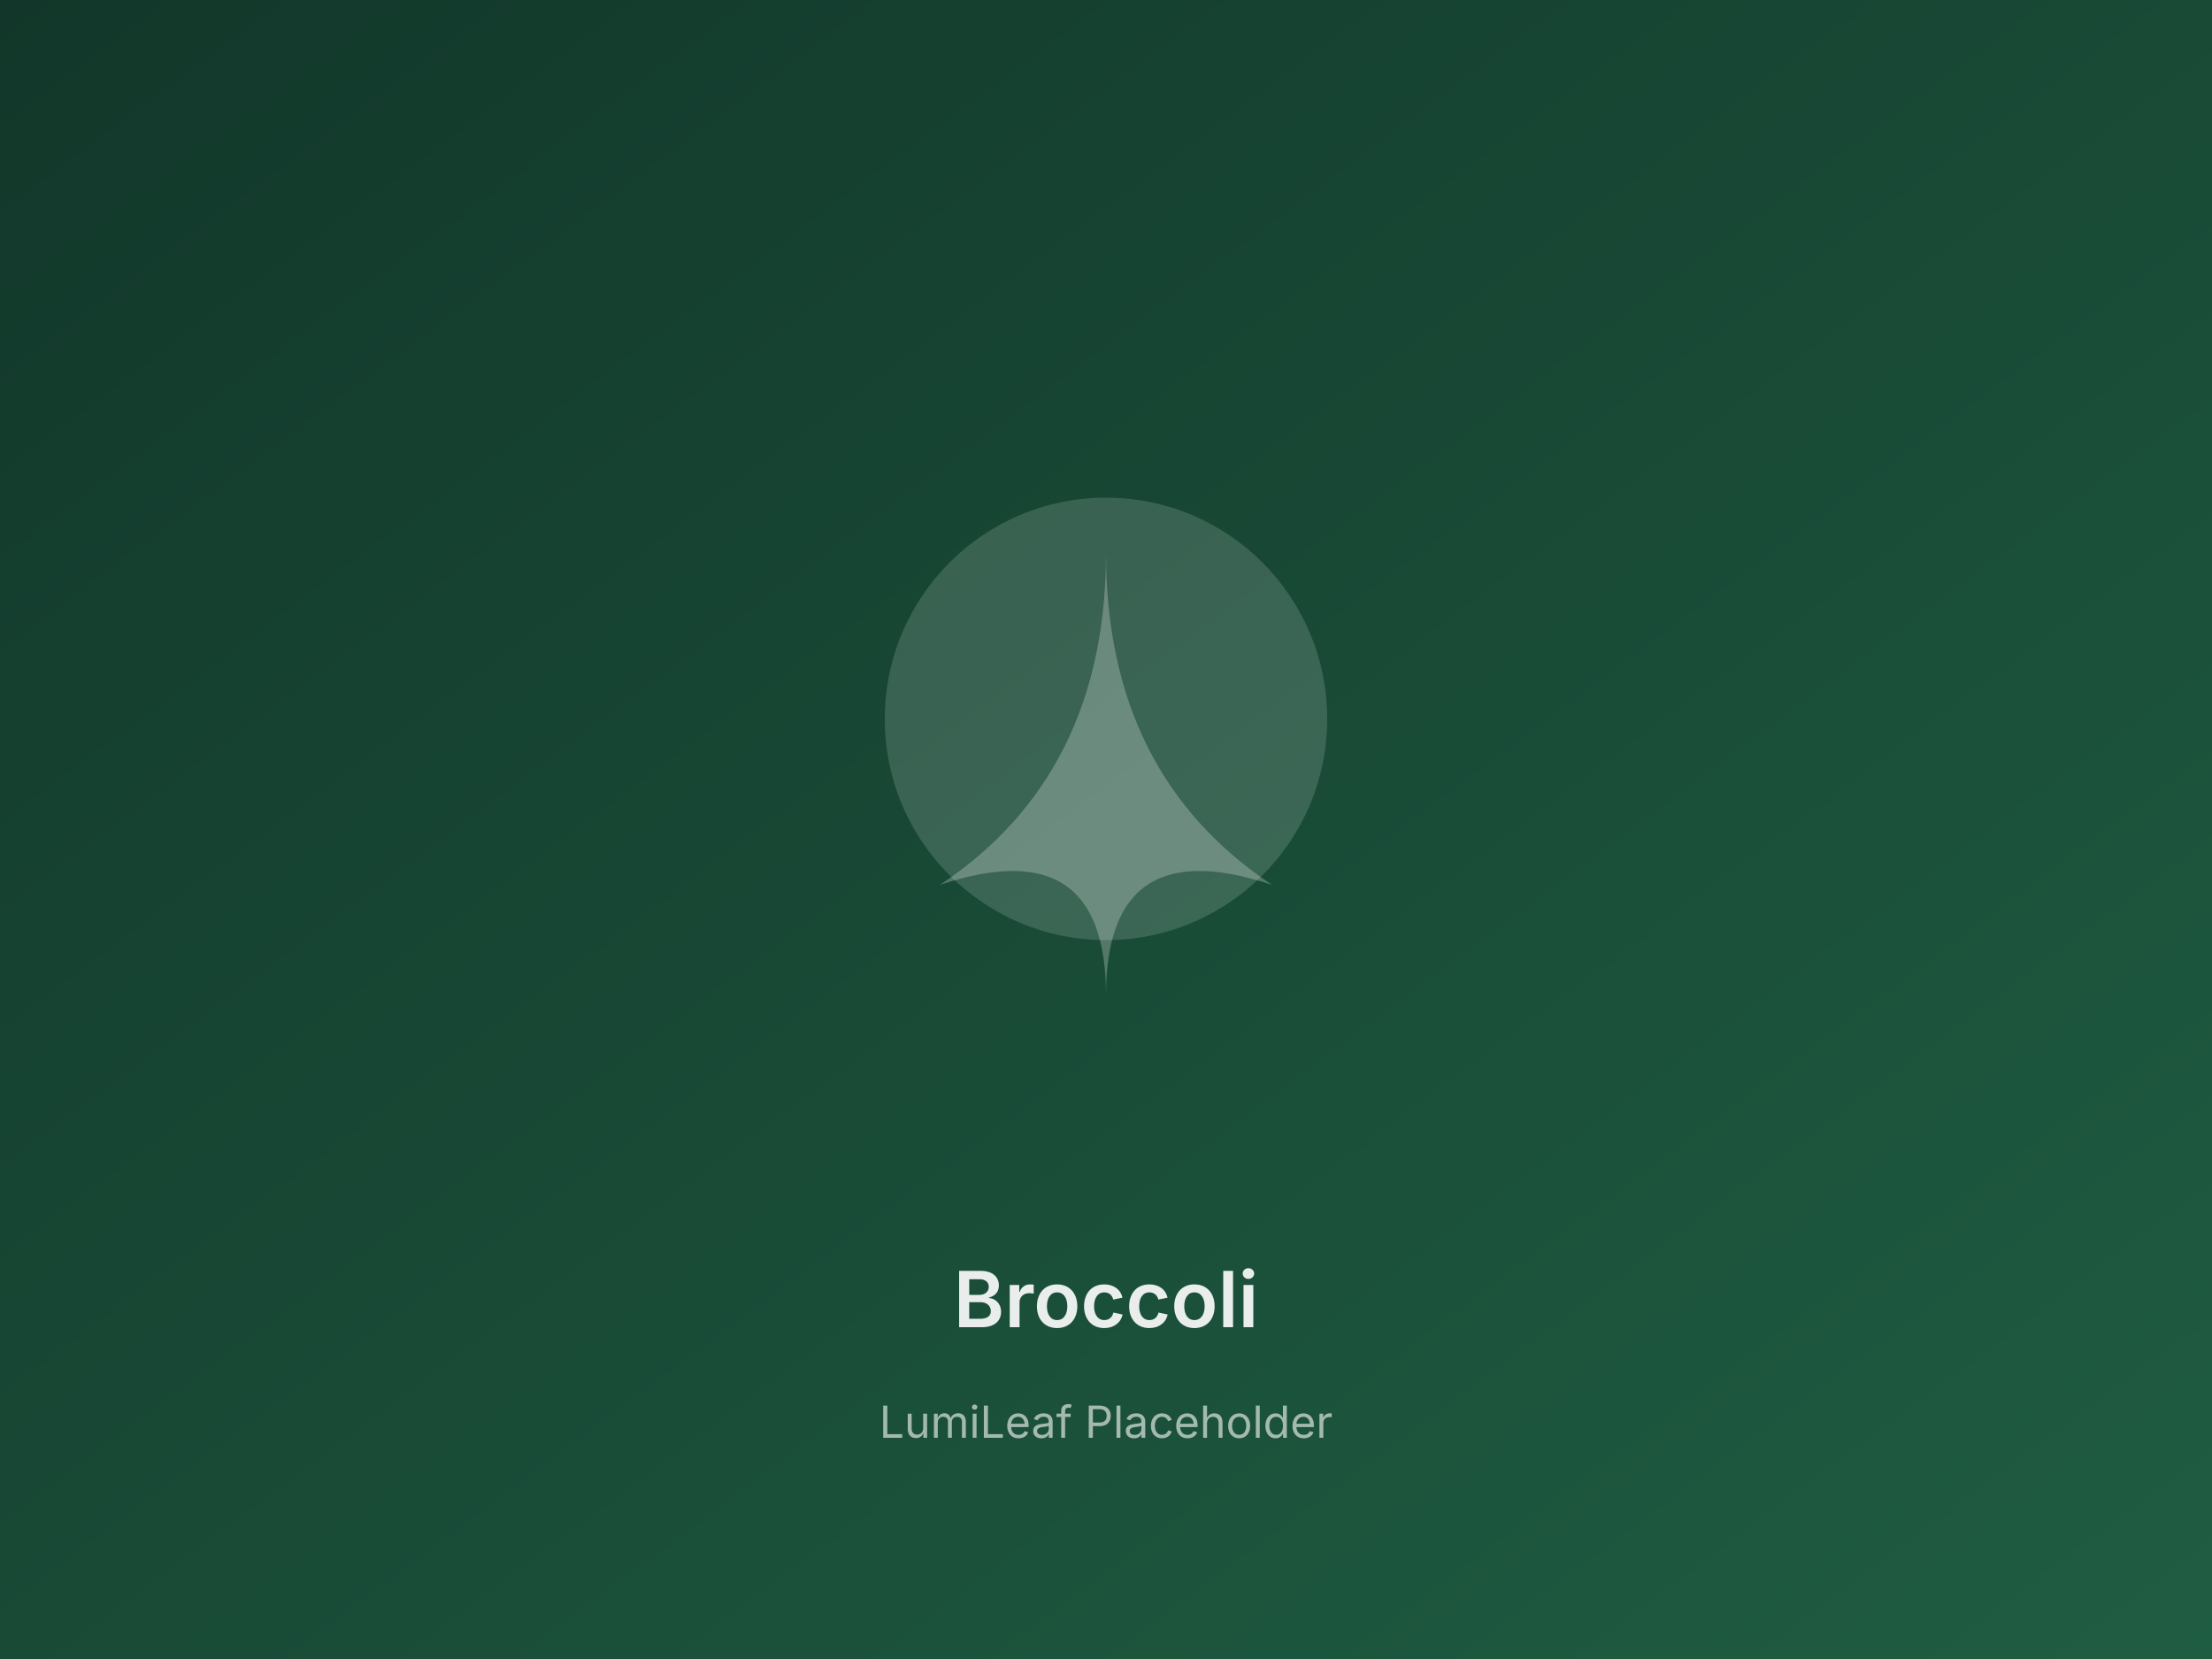
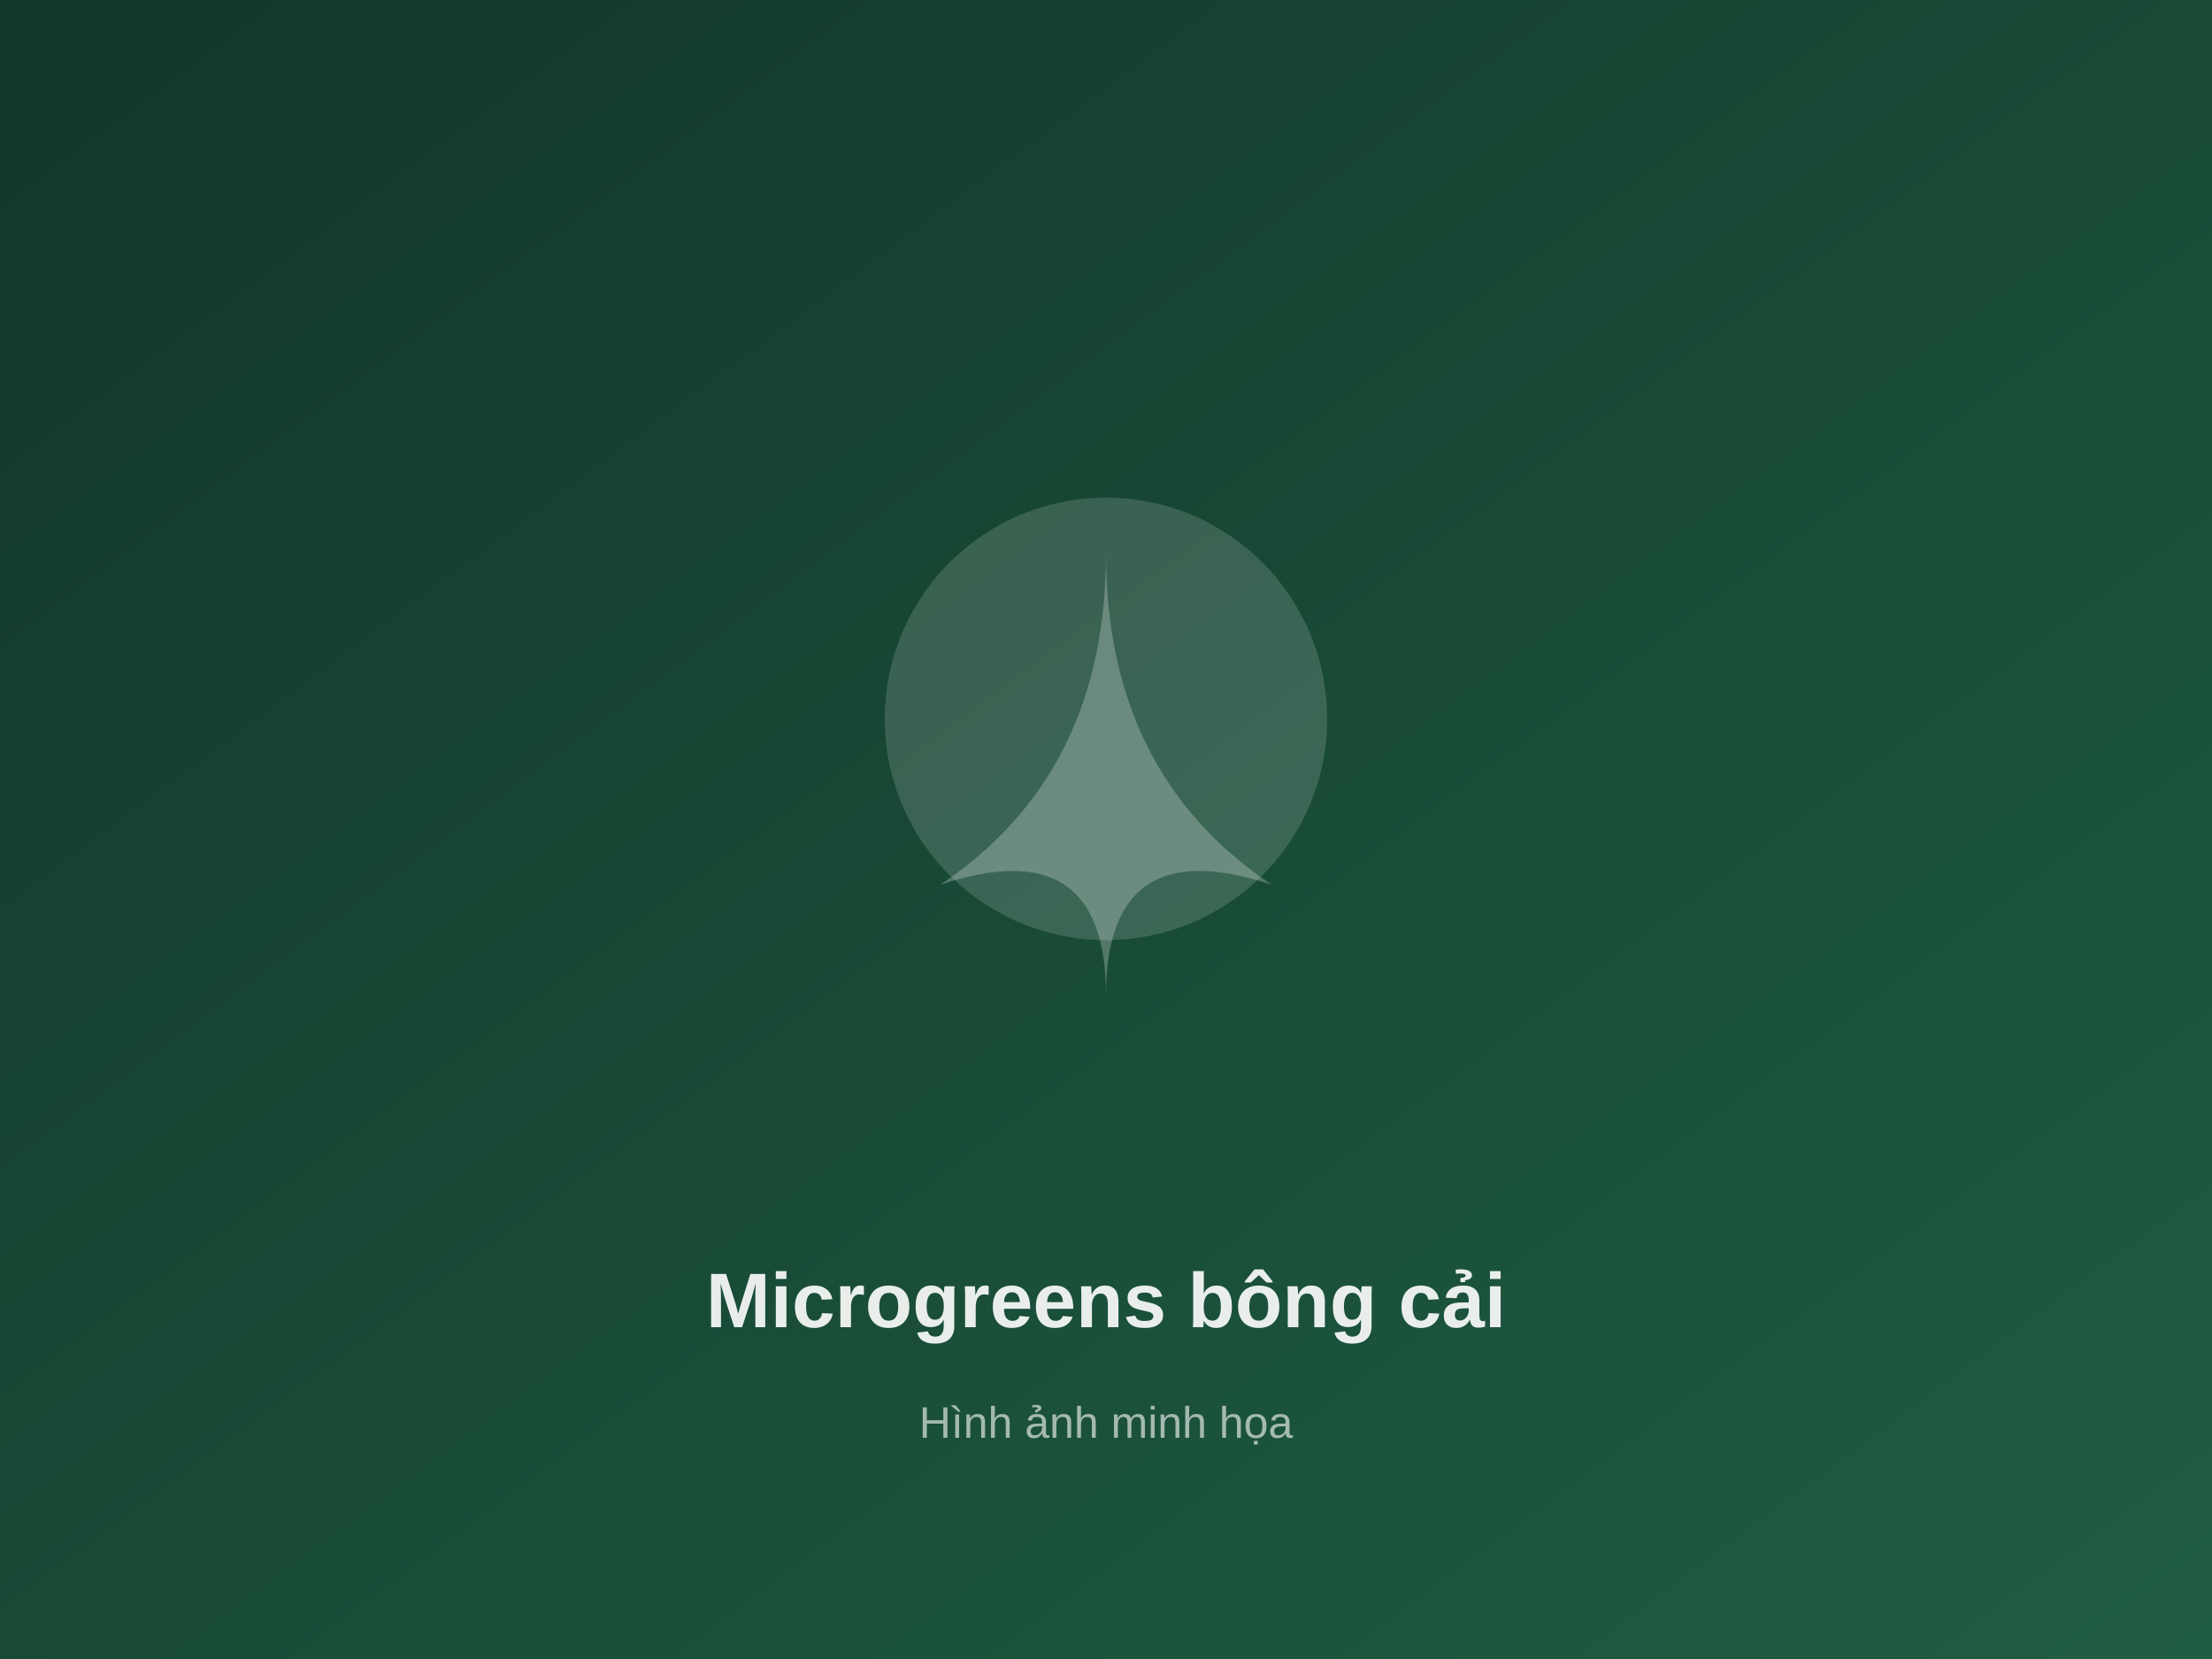
<svg xmlns="http://www.w3.org/2000/svg" viewBox="0 0 800 600" role="img">
  <defs>
    <linearGradient id="bg" x1="0%" y1="0%" x2="100%" y2="100%">
      <stop offset="0%" stop-color="#12372A" />
      <stop offset="100%" stop-color="#1F5D42" />
    </linearGradient>
  </defs>
  <rect width="800" height="600" fill="url(#bg)" />
  <circle cx="400" cy="260" r="80" fill="rgba(255,255,255,0.15)" />
  <path d="M400 200 Q400 280 340 320 Q400 300 400 360 Q400 300 460 320 Q400 280 400 200" fill="rgba(255,255,255,0.25)" />
-   <text x="400" y="480" text-anchor="middle" font-family="Inter, sans-serif" font-size="28" fill="rgba(255,255,255,0.9)" font-weight="600">Broccoli</text>
-   <text x="400" y="520" text-anchor="middle" font-family="Inter, sans-serif" font-size="16" fill="rgba(255,255,255,0.6)">LumiLeaf Placeholder</text>
+   <text x="400" y="480" text-anchor="middle" font-family="Be Vietnam Pro, Arial, sans-serif" font-size="28" fill="rgba(255,255,255,0.9)" font-weight="600">Microgreens bông cải</text>
+   <text x="400" y="520" text-anchor="middle" font-family="Be Vietnam Pro, Arial, sans-serif" font-size="16" fill="rgba(255,255,255,0.6)">Hình ảnh minh họa</text>
</svg>
